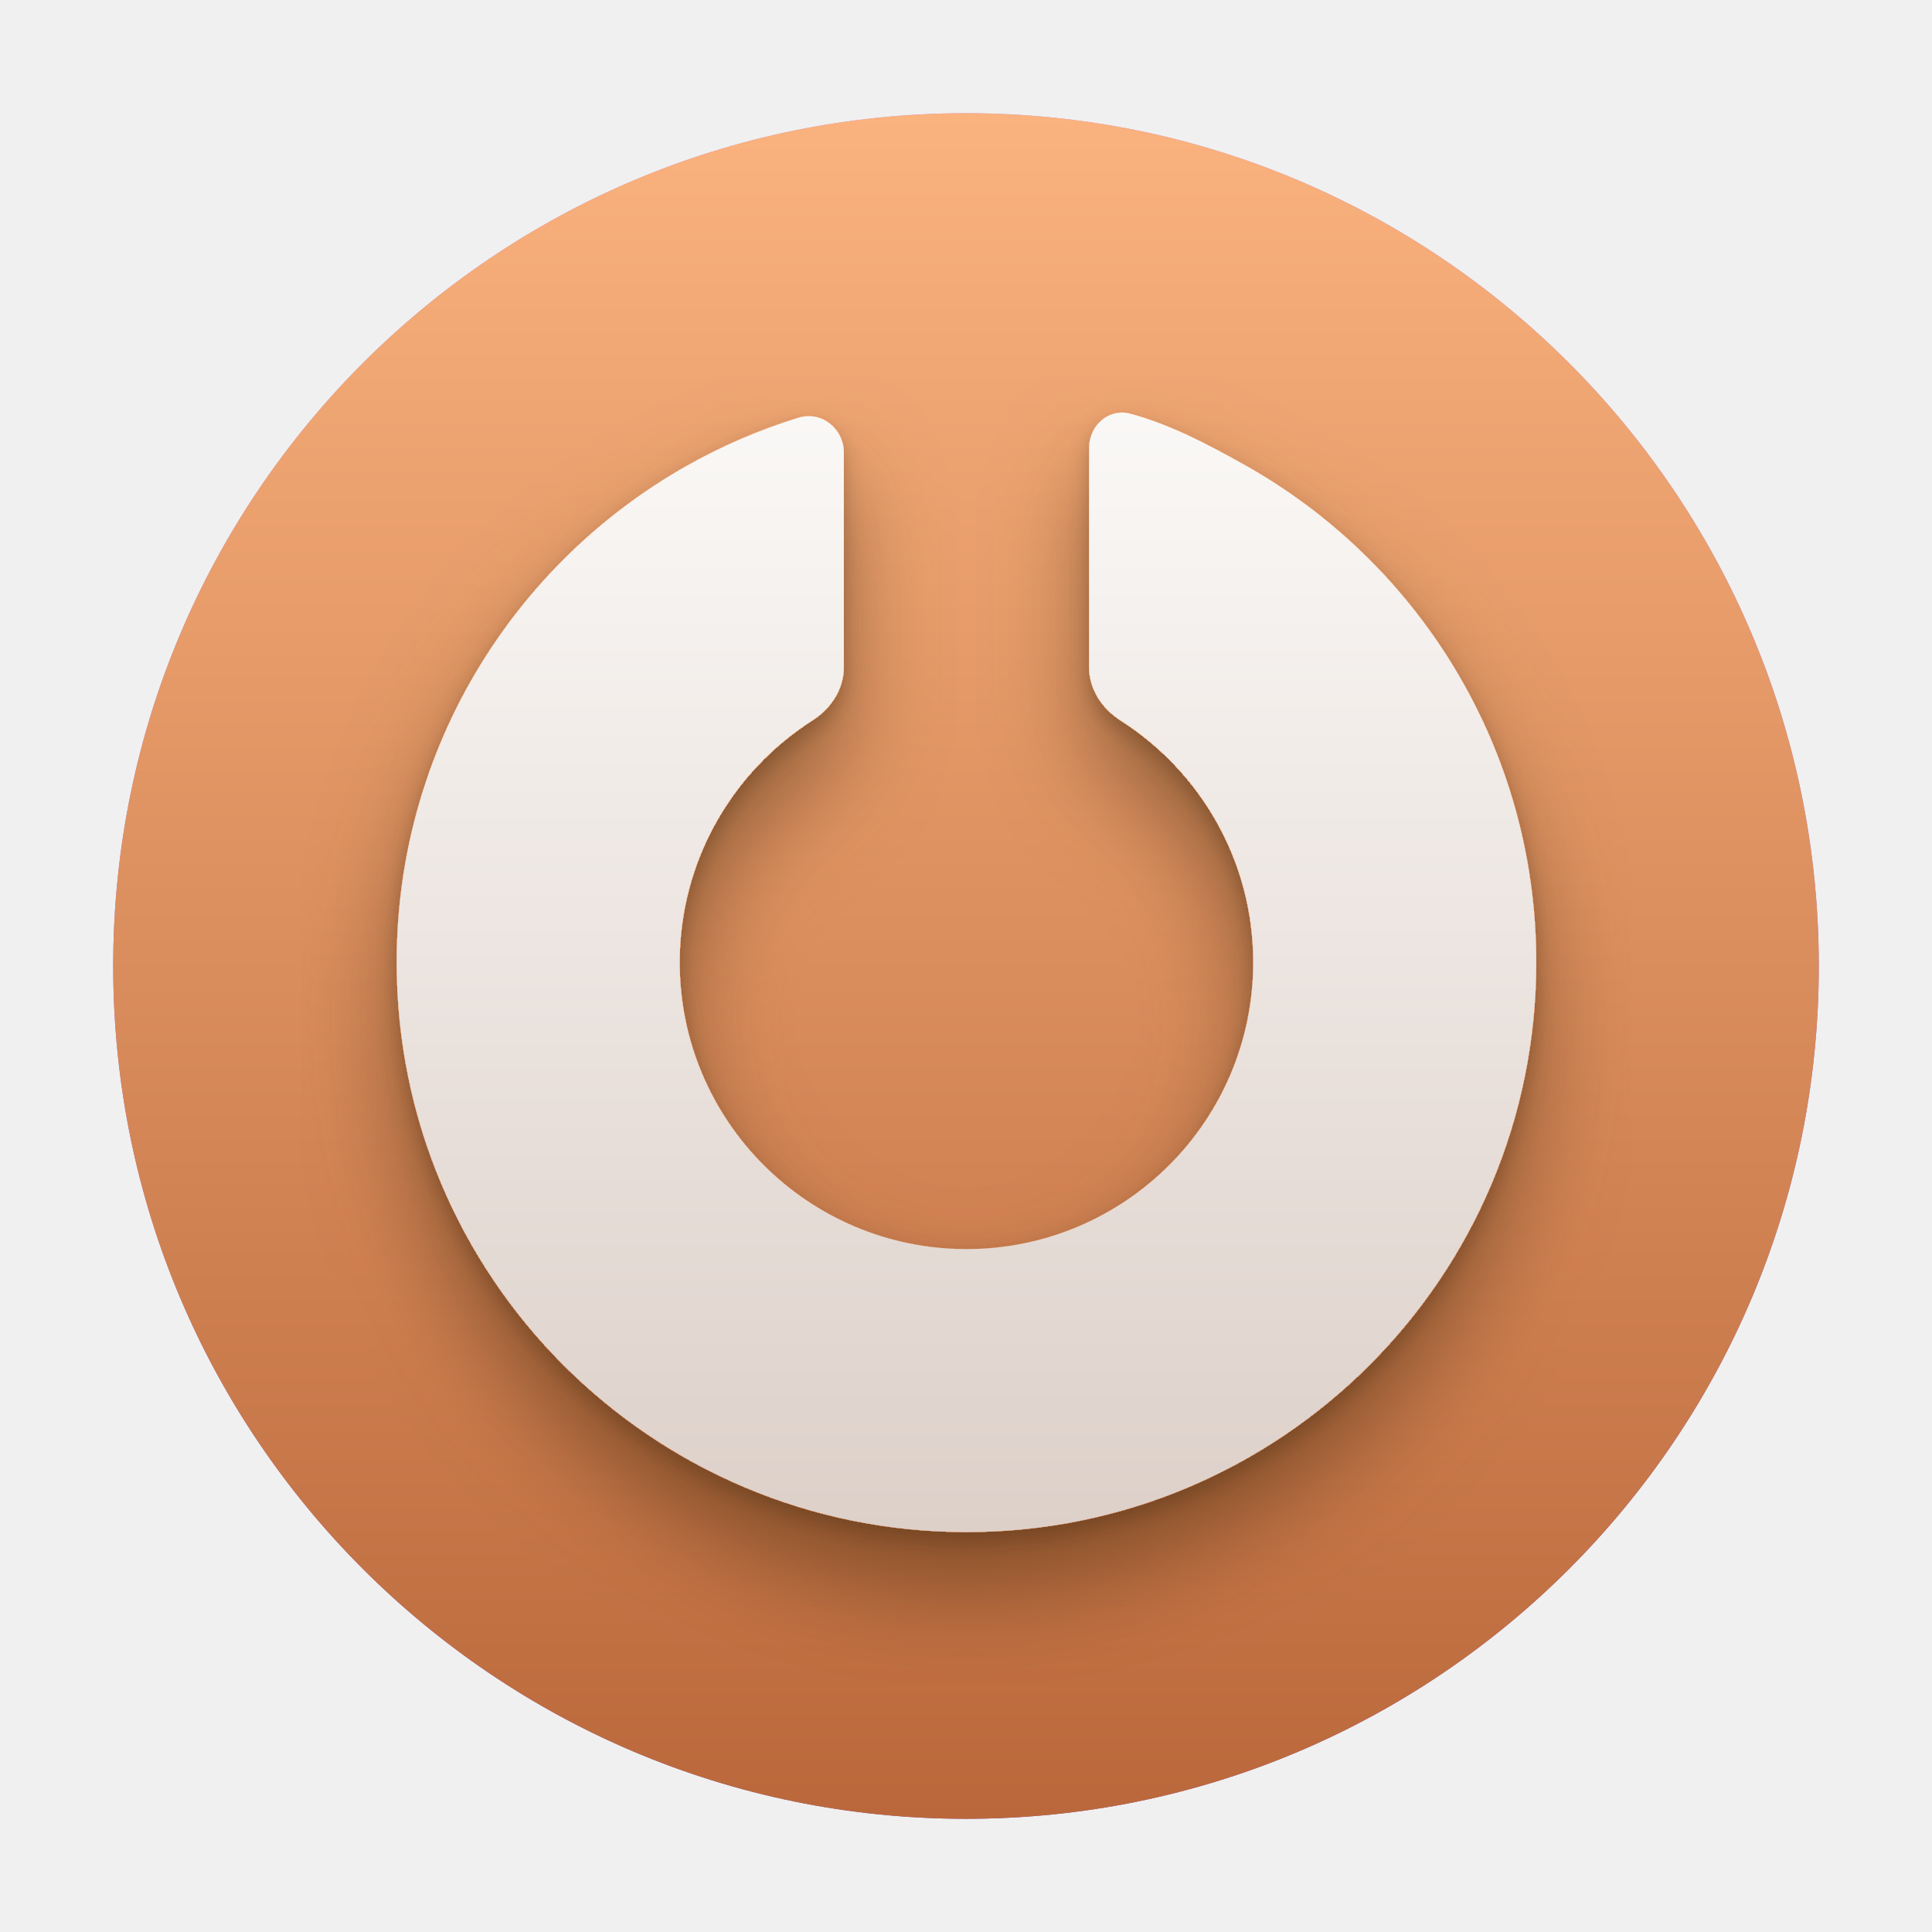
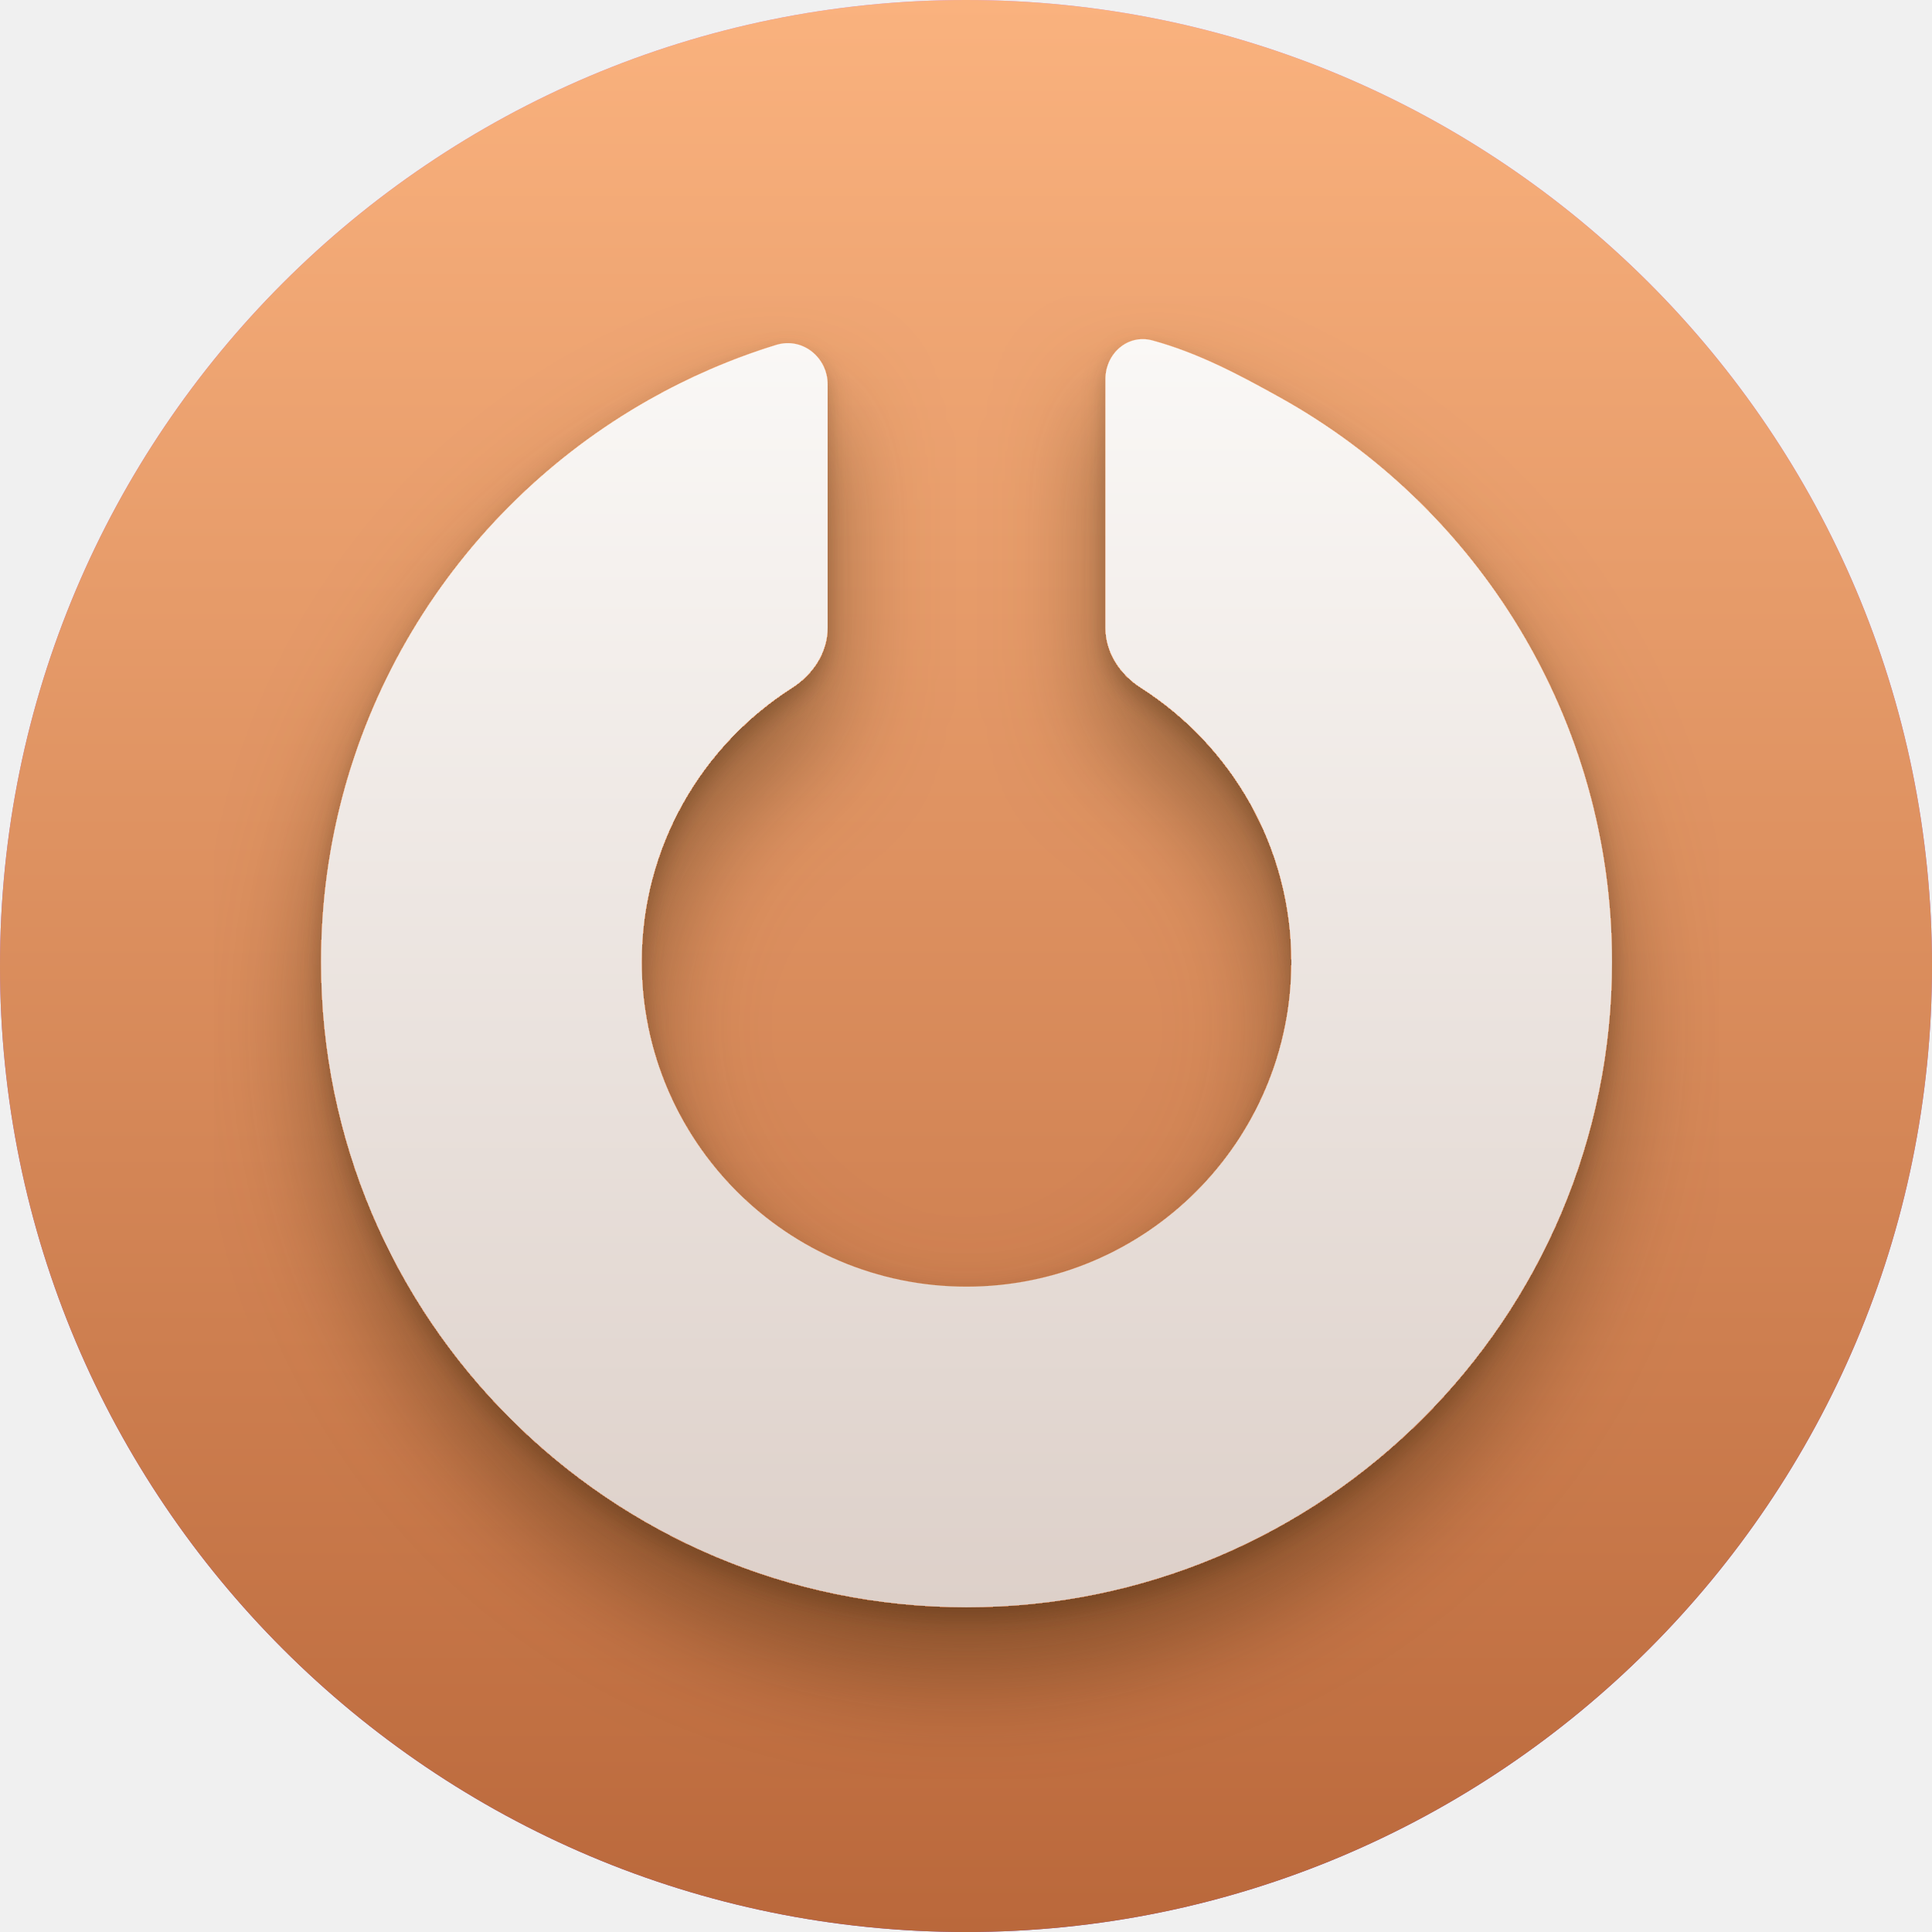
<svg xmlns="http://www.w3.org/2000/svg" width="1024" height="1024" viewBox="0 0 1024 1024" fill="none">
-   <circle cx="512" cy="512" r="452" fill="url(#paint0_linear_175008_2498)" />
-   <circle cx="512" cy="512" r="452" fill="url(#paint1_linear_175008_2498)" />
-   <g filter="url(#filter0_dd_175008_2498)">
-     <path d="M210.251 510.05C210.251 397.239 272.107 298.875 363.751 247.023C382.426 236.457 402.337 227.823 423.215 221.391C435.421 217.63 447.251 227.154 447.251 239.926V353.629C447.251 365.222 440.422 375.561 430.648 381.793C388.323 408.778 360.251 456.135 360.251 510.05C360.251 593.997 428.304 662.05 512.251 662.05C596.199 662.05 664.251 593.997 664.251 510.05C664.251 456.135 636.18 408.778 593.855 381.793C584.08 375.561 577.251 365.269 577.251 353.677C577.251 325.113 577.251 270.801 577.251 237.398C577.251 225.467 587.691 216.156 599.201 219.297C620.714 225.167 639.775 235.355 658.751 245.902C751.495 297.448 814.251 396.42 814.251 510.05C814.251 676.84 679.041 812.05 512.251 812.05C345.461 812.05 210.251 676.84 210.251 510.05Z" fill="url(#paint2_linear_175008_2498)" />
+   <g clip-path="url(#clip0_175008_2498)">
+     <circle cx="512" cy="512" r="512" fill="url(#paint0_linear_175008_2498)" />
+     <circle cx="512" cy="512" r="512" fill="url(#paint1_linear_175008_2498)" />
+     <g filter="url(#filter0_dd_175008_2498)">
+       <path d="M170.196 509.791C170.196 382.005 240.262 270.584 344.072 211.849C365.226 199.881 387.78 190.1 411.429 182.814C425.255 178.555 438.656 189.342 438.656 203.81V332.607C438.656 345.738 430.921 357.45 419.848 364.509C371.906 395.076 340.108 448.719 340.108 509.791C340.108 604.882 417.194 681.968 512.285 681.968C607.375 681.968 684.462 604.882 684.462 509.791C684.462 448.719 652.664 395.076 604.721 364.509C593.649 357.45 585.913 345.792 585.913 332.66C585.913 300.305 585.913 238.784 585.913 200.947C585.913 187.432 597.738 176.885 610.776 180.443C635.145 187.092 656.736 198.632 678.232 210.579C783.287 268.968 854.373 381.078 854.373 509.791C854.373 698.722 701.215 851.88 512.285 851.88C323.355 851.88 170.196 698.722 170.196 509.791Z" fill="url(#paint2_linear_175008_2498)" />
+     </g>
  </g>
  <defs>
-     <filter id="filter0_dd_175008_2498" x="160.251" y="198.681" width="704" height="693.369" filterUnits="userSpaceOnUse" color-interpolation-filters="sRGB">
+     <filter id="filter0_dd_175008_2498" x="113.559" y="157.09" width="797.451" height="785.409" filterUnits="userSpaceOnUse" color-interpolation-filters="sRGB">
      <feFlood flood-opacity="0" result="BackgroundImageFix" />
      <feColorMatrix in="SourceAlpha" type="matrix" values="0 0 0 0 0 0 0 0 0 0 0 0 0 0 0 0 0 0 127 0" result="hardAlpha" />
-       <feOffset dy="30" />
-       <feGaussianBlur stdDeviation="25" />
+       <feOffset dy="33.982" />
+       <feGaussianBlur stdDeviation="28.319" />
      <feComposite in2="hardAlpha" operator="out" />
      <feColorMatrix type="matrix" values="0 0 0 0 0.274 0 0 0 0 0.165 0 0 0 0 0.055 0 0 0 0.5 0" />
      <feBlend mode="normal" in2="BackgroundImageFix" result="effect1_dropShadow_175008_2498" />
      <feColorMatrix in="SourceAlpha" type="matrix" values="0 0 0 0 0 0 0 0 0 0 0 0 0 0 0 0 0 0 127 0" result="hardAlpha" />
-       <feOffset dy="5" />
-       <feGaussianBlur stdDeviation="5" />
+       <feOffset dy="5.664" />
+       <feGaussianBlur stdDeviation="5.664" />
      <feComposite in2="hardAlpha" operator="out" />
      <feColorMatrix type="matrix" values="0 0 0 0 0.275 0 0 0 0 0.165 0 0 0 0 0.055 0 0 0 0.3 0" />
      <feBlend mode="normal" in2="effect1_dropShadow_175008_2498" result="effect2_dropShadow_175008_2498" />
      <feBlend mode="normal" in="SourceGraphic" in2="effect2_dropShadow_175008_2498" result="shape" />
    </filter>
-     <linearGradient id="paint0_linear_175008_2498" x1="512" y1="60" x2="512" y2="964" gradientUnits="userSpaceOnUse">
+     <linearGradient id="paint0_linear_175008_2498" x1="512" y1="0" x2="512" y2="1024" gradientUnits="userSpaceOnUse">
      <stop stop-color="#CF8FFF" />
      <stop offset="1" stop-color="#883FB3" />
    </linearGradient>
-     <linearGradient id="paint1_linear_175008_2498" x1="512" y1="60" x2="512" y2="964" gradientUnits="userSpaceOnUse">
+     <linearGradient id="paint1_linear_175008_2498" x1="512" y1="0" x2="512" y2="1024" gradientUnits="userSpaceOnUse">
      <stop stop-color="#FAB27E" />
      <stop offset="1" stop-color="#BA683B" />
    </linearGradient>
-     <linearGradient id="paint2_linear_175008_2498" x1="512" y1="219" x2="512" y2="812" gradientUnits="userSpaceOnUse">
+     <linearGradient id="paint2_linear_175008_2498" x1="512" y1="180.106" x2="512" y2="851.823" gradientUnits="userSpaceOnUse">
      <stop stop-color="#FAF8F6" />
      <stop offset="1" stop-color="#DDD0C9" />
    </linearGradient>
+     <clipPath id="clip0_175008_2498">
+       <rect width="1024" height="1024" fill="white" />
+     </clipPath>
  </defs>
</svg>
